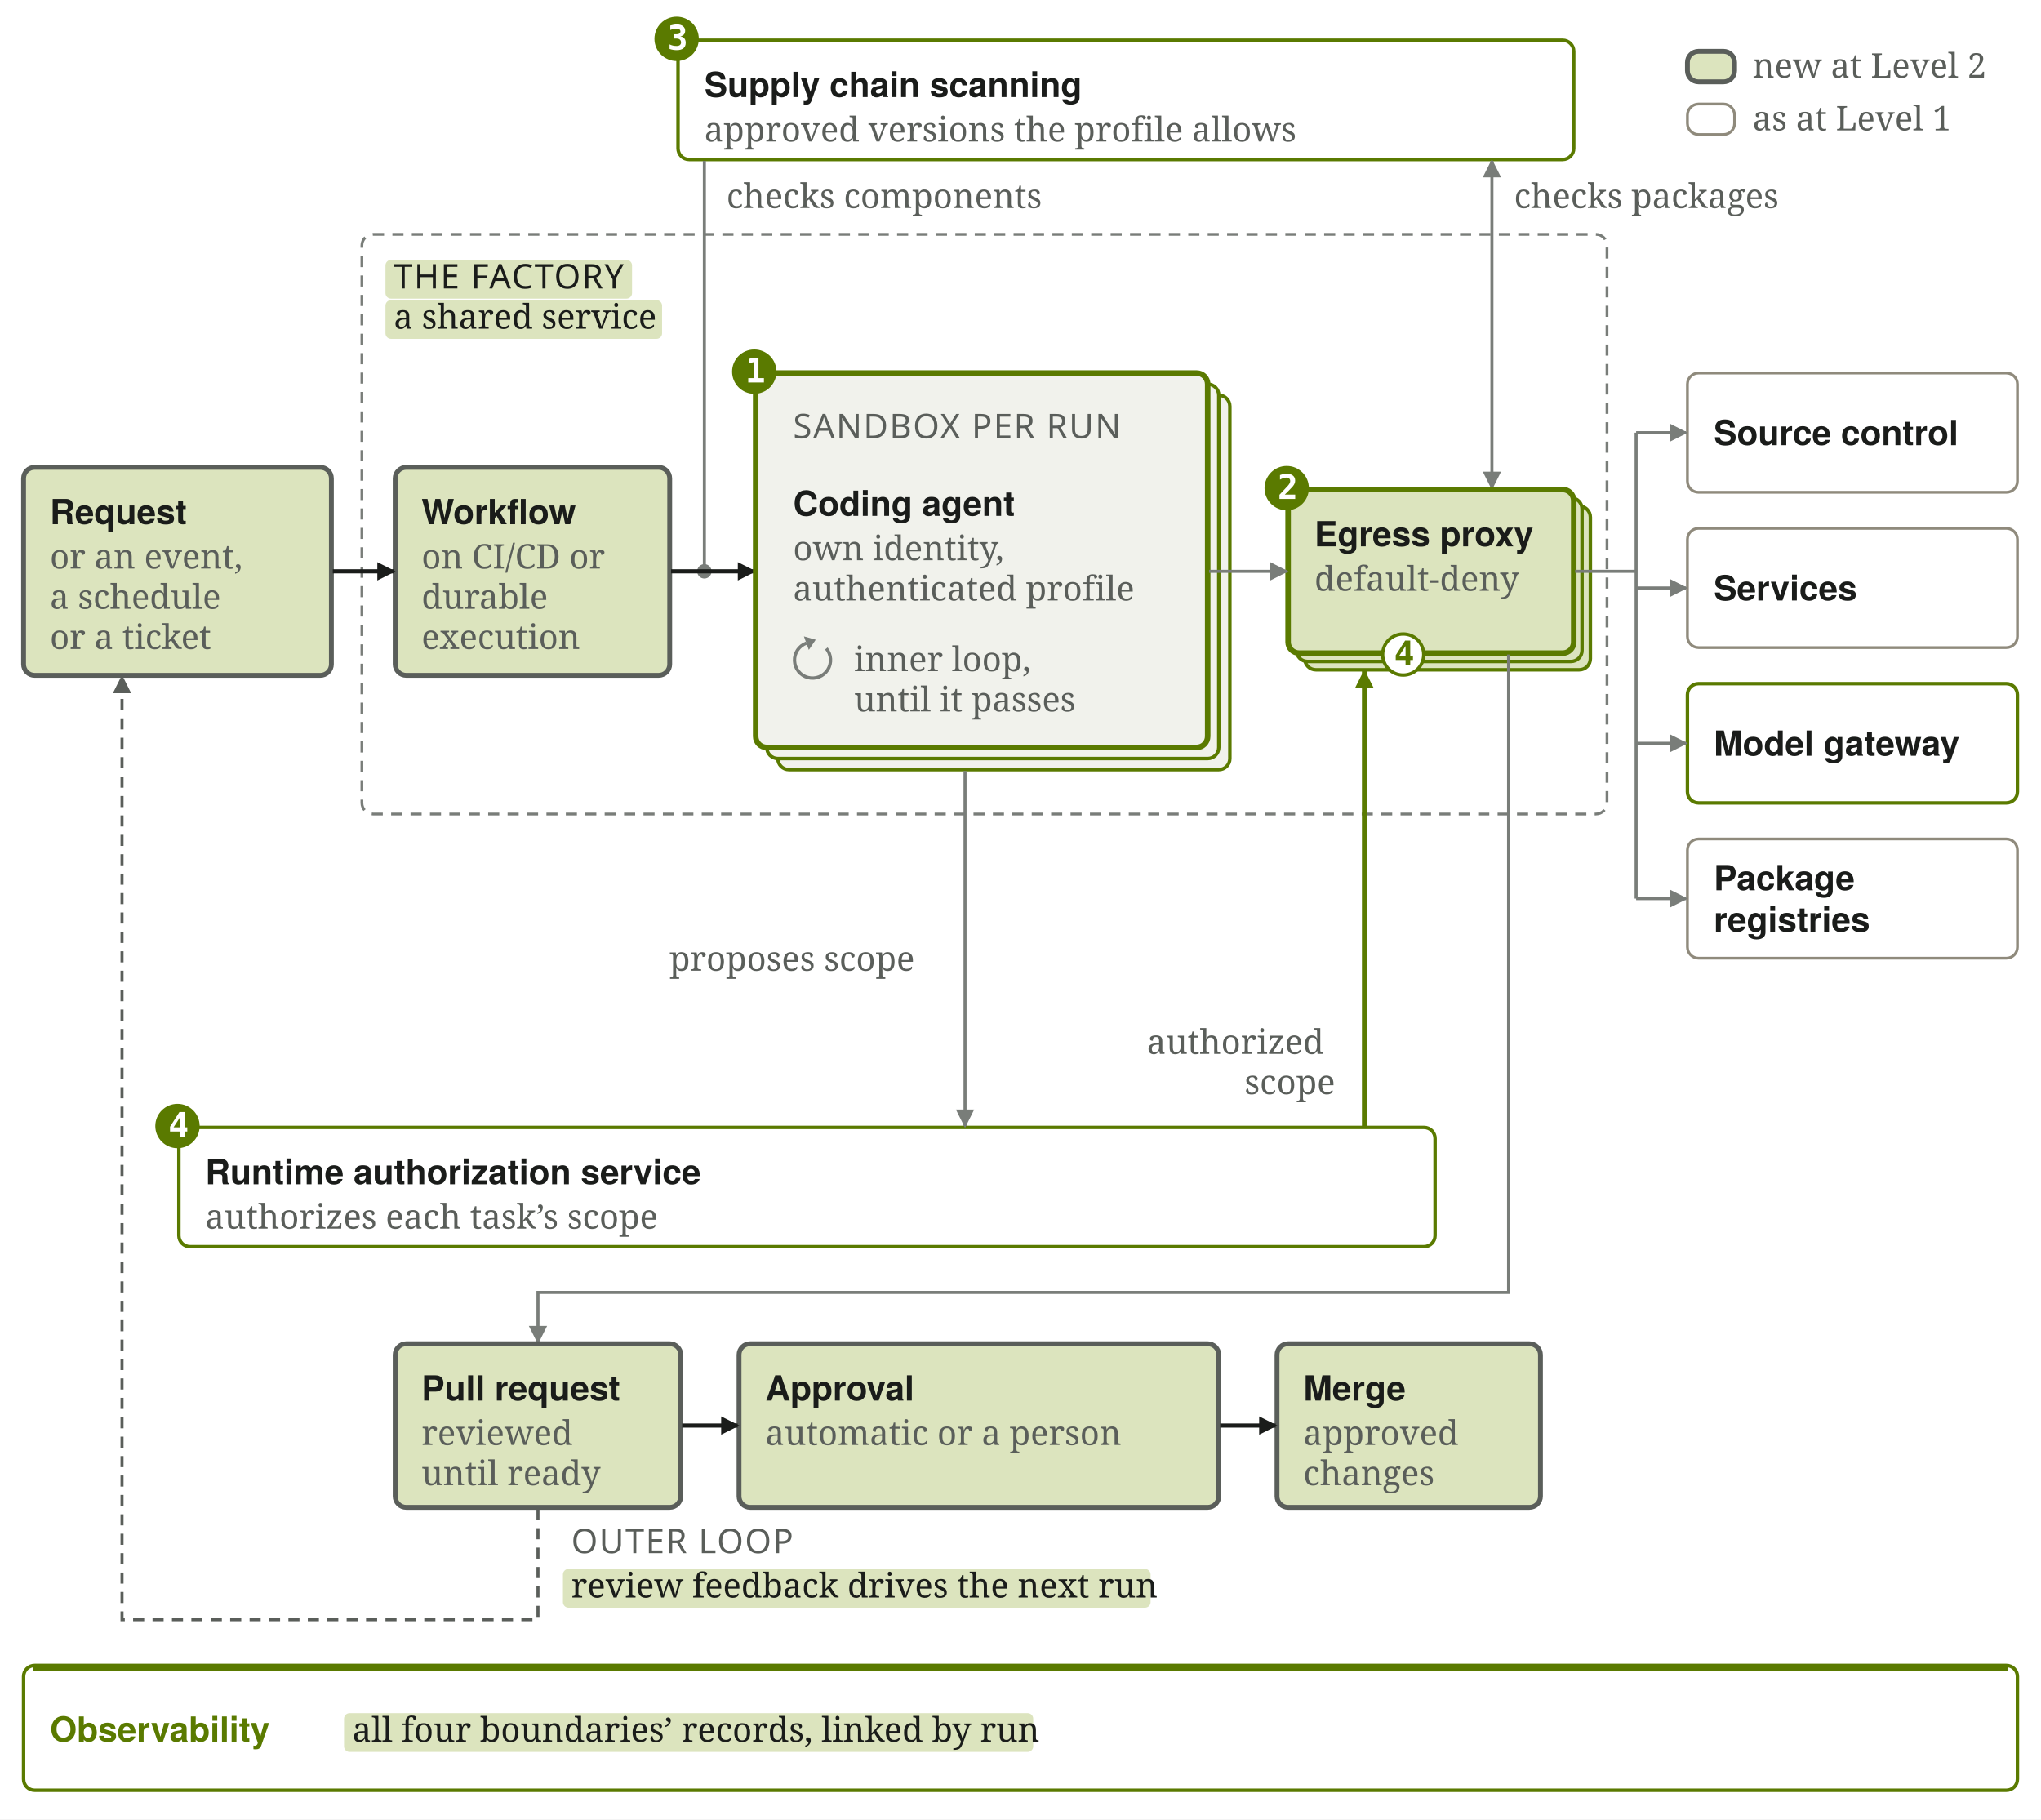
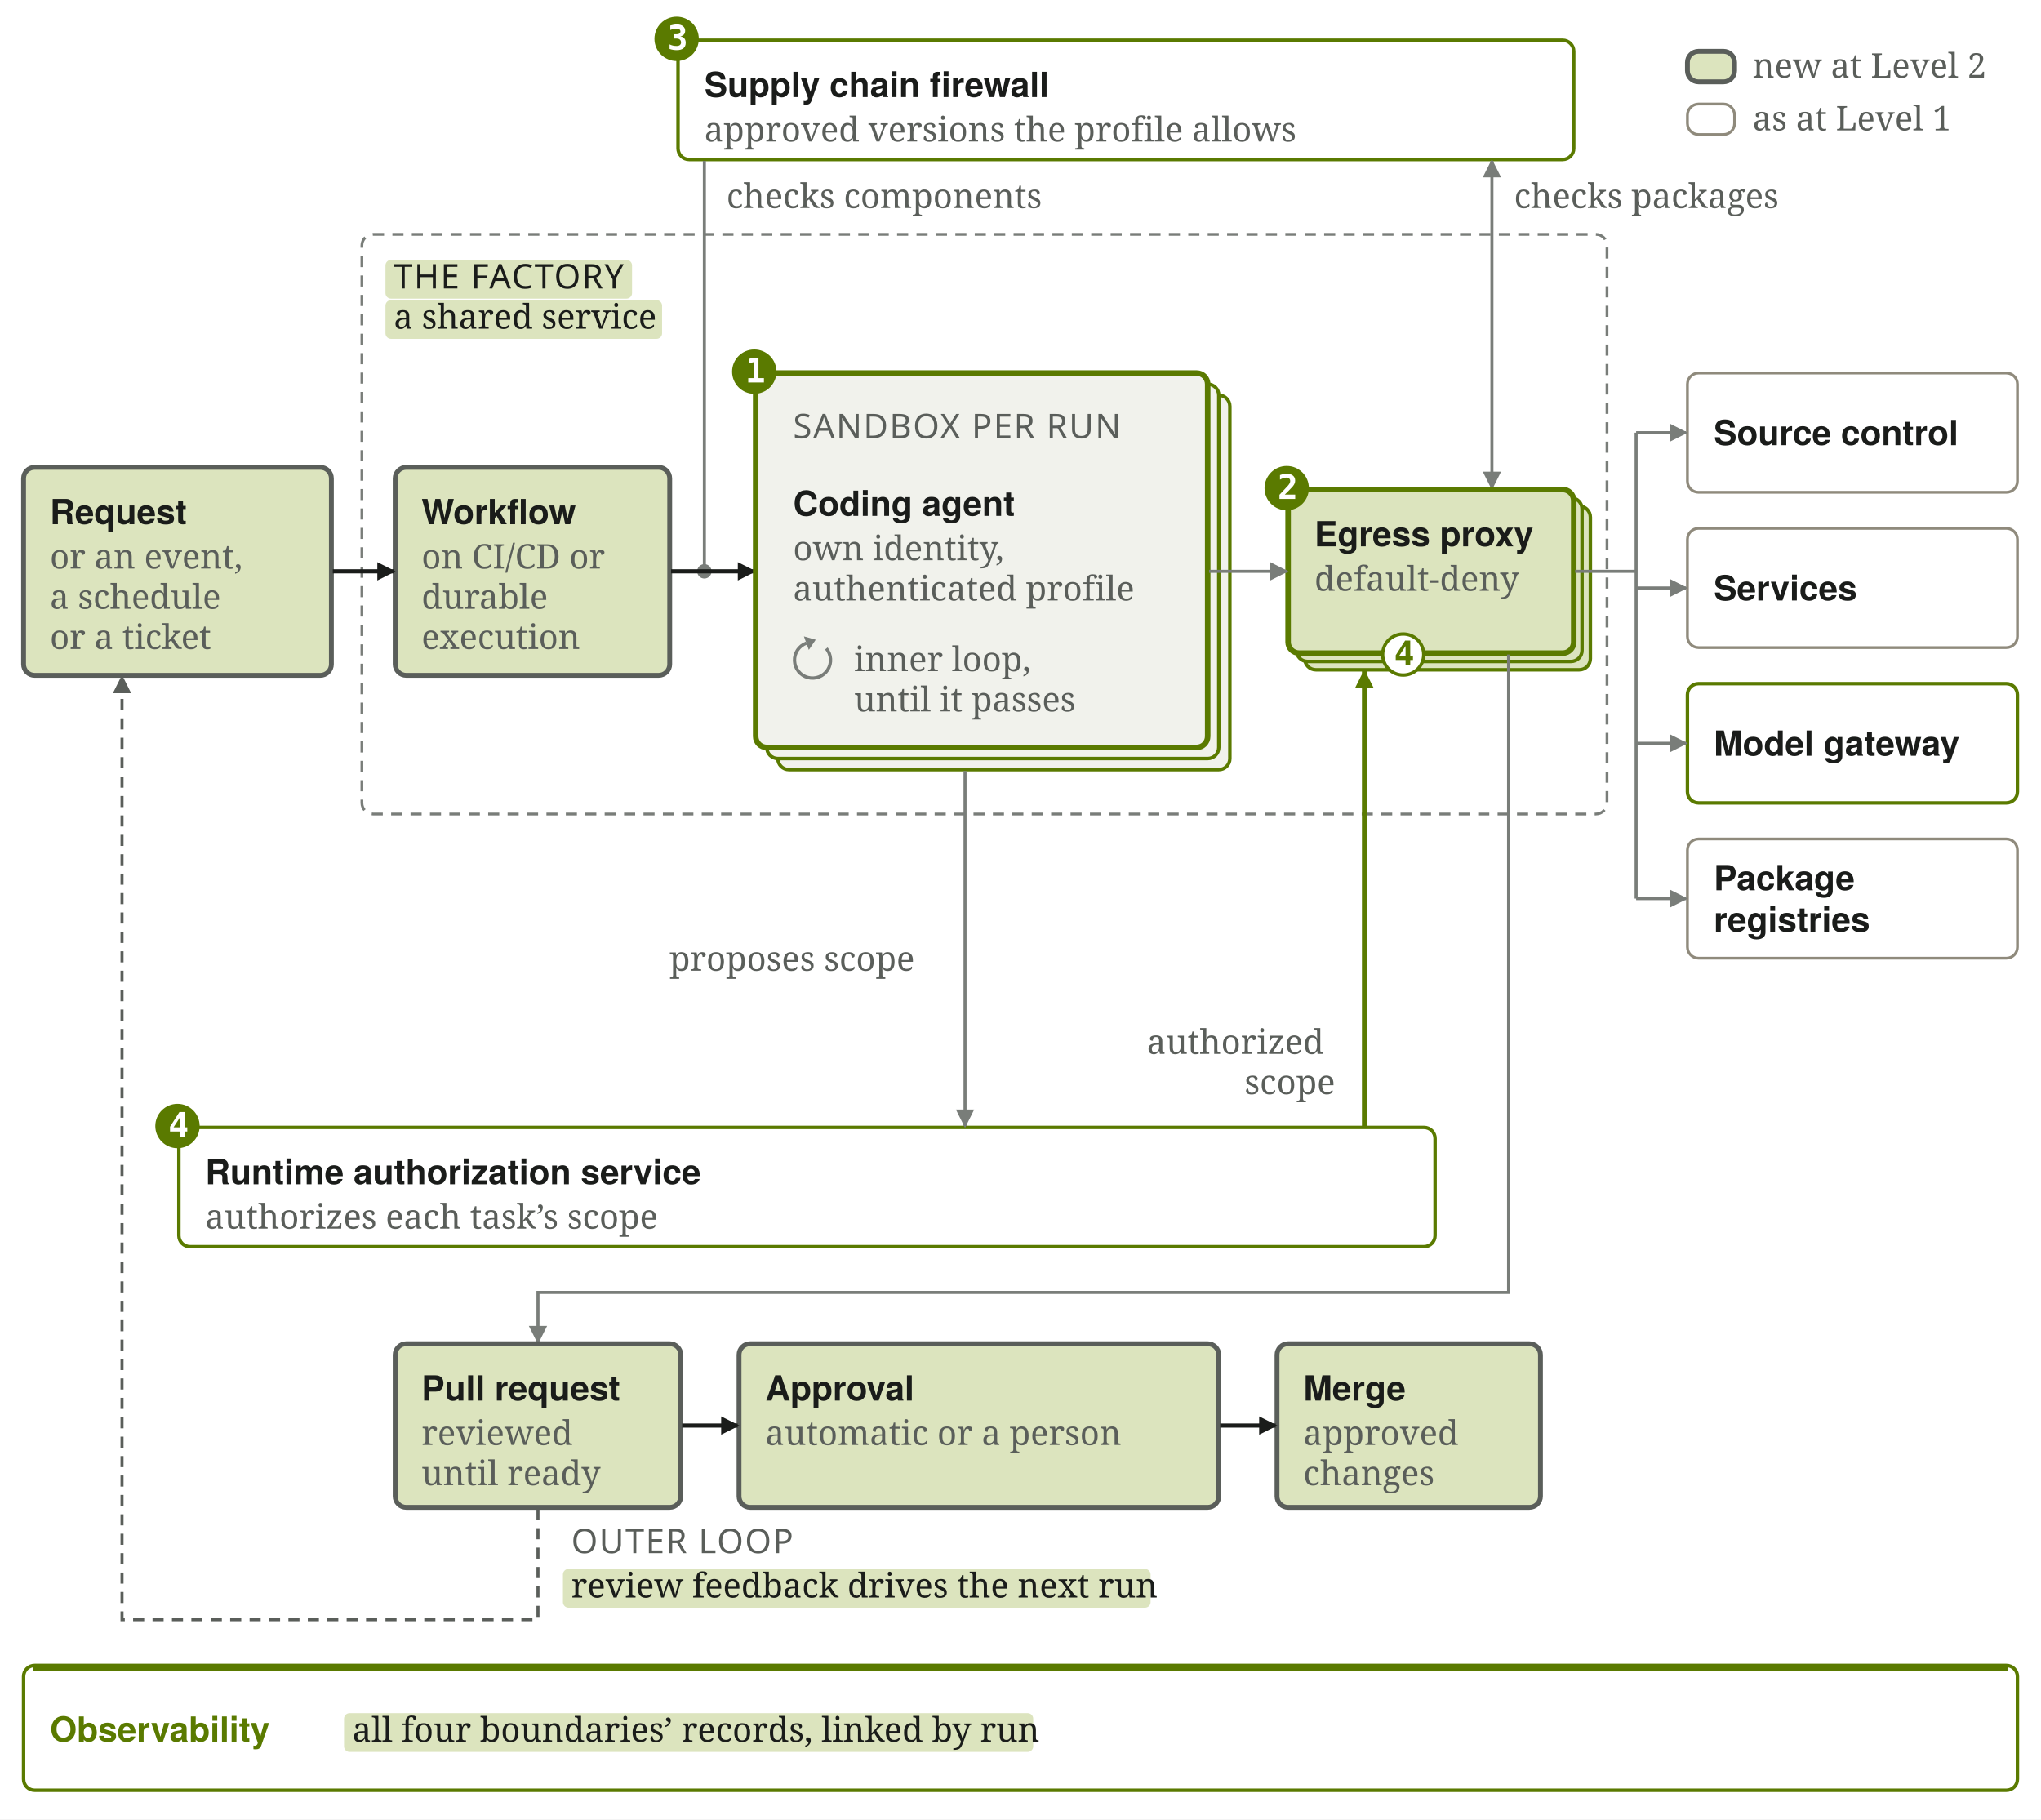
<svg xmlns="http://www.w3.org/2000/svg" viewBox="0 0 736 656" width="736" height="656" role="img" aria-labelledby="sf4-t sf4-d">
  <rect width="736" height="656" fill="#FFFFFF" />
  <defs>
    <marker id="sf4-a" viewBox="0 0 10 10" refX="9" refY="5" markerWidth="6" markerHeight="6" orient="auto-start-reverse">
      <path d="M0 0 L10 5 L0 10 z" fill="#797D79" />
    </marker>
    <marker id="sf4-g" viewBox="0 0 10 10" refX="9" refY="5" markerWidth="6" markerHeight="6" orient="auto-start-reverse">
      <path d="M0 0 L10 5 L0 10 z" fill="#5A7A00" />
    </marker>
    <marker id="sf4-s" viewBox="0 0 10 10" refX="9" refY="5" markerWidth="6" markerHeight="6" orient="auto-start-reverse">
      <path d="M0 0 L10 5 L0 10 z" fill="#5A5E5A" />
    </marker>
    <marker id="sf4-n" viewBox="0 0 10 10" refX="9" refY="5" markerWidth="4.4" markerHeight="4.4" orient="auto-start-reverse">
      <path d="M0 0 L10 5 L0 10 z" fill="#1A1C1A" />
    </marker>
    <marker id="sf4-H" viewBox="0 0 10 10" refX="9" refY="5" markerWidth="3.0" markerHeight="3.0" orient="auto-start-reverse">
      <path d="M0 0 L10 5 L0 10 z" fill="#1A1C1A" />
    </marker>
    <marker id="sf4-G" viewBox="0 0 10 10" refX="9" refY="5" markerWidth="3.8" markerHeight="3.8" orient="auto-start-reverse">
      <path d="M0 0 L10 5 L0 10 z" fill="#5A7A00" />
    </marker>
  </defs>
  <g transform="translate(8 8)">
    <rect x="122.5" y="76.5" width="449" height="209" rx="4" fill="none" stroke="#797D79" stroke-width="1" stroke-dasharray="4 3" />
    <rect x="131" y="85.71" width="88.92" height="13.96" rx="2" fill="#DCE4BE" />
    <text x="134" y="96" font-family="'Chakra Petch','Avenir Next',sans-serif" font-size="12.25" fill="#1A1C1A" font-weight="500" letter-spacing="0.04em">THE FACTORY</text>
    <rect x="131" y="100.21" width="99.75" height="13.96" rx="2" fill="#DCE4BE" />
    <text x="134" y="110.5" font-family="'IBM Plex Serif',Charter,Georgia,serif" font-size="12.25" fill="#1A1C1A" font-weight="400">a shared service</text>
    <rect x="236.5" y="6.5" width="323" height="43" rx="4" fill="none" stroke="#5A7A00" stroke-width="1.25" />
    <circle cx="236" cy="6" r="8" fill="#5A7A00" />
    <text x="232.7" y="9.9" font-family="'IBM Plex Mono',ui-monospace,'SF Mono',Menlo,Consolas,monospace" font-size="12.25" fill="#FFFFFF" font-weight="600">3</text>
-     <text x="246" y="27" font-family="Figtree,'Avenir Next','Helvetica Neue',sans-serif" font-size="12.5" fill="#1A1C1A" font-weight="600">Supply chain scanning</text>
+     <text x="246" y="27" font-family="Figtree,'Avenir Next','Helvetica Neue',sans-serif" font-size="12.5" fill="#1A1C1A" font-weight="600">Supply chain firewall</text>
    <text x="246" y="43.0" font-family="'IBM Plex Serif',Charter,Georgia,serif" font-size="12.25" fill="#5A5E5A" font-weight="400">approved versions the profile allows</text>
    <path d="M246 50 L246 198" fill="none" stroke="#797D79" stroke-width="1.1" />
    <circle cx="246" cy="198" r="2.6" fill="#797D79" />
    <text x="254" y="67" font-family="'IBM Plex Serif',Charter,Georgia,serif" font-size="12.25" fill="#5A5E5A" font-weight="400">checks components</text>
    <path d="M530 50 L530 168" fill="none" stroke="#797D79" stroke-width="1.1" marker-end="url(#sf4-a)" marker-start="url(#sf4-a)" />
    <text x="538" y="67" font-family="'IBM Plex Serif',Charter,Georgia,serif" font-size="12.25" fill="#5A5E5A" font-weight="400">checks packages</text>
    <rect x="56.5" y="398.5" width="453" height="43" rx="4" fill="none" stroke="#5A7A00" stroke-width="1.25" />
    <circle cx="56" cy="398" r="8" fill="#5A7A00" />
    <text x="52.7" y="401.9" font-family="'IBM Plex Mono',ui-monospace,'SF Mono',Menlo,Consolas,monospace" font-size="12.25" fill="#FFFFFF" font-weight="600">4</text>
    <text x="66" y="419" font-family="Figtree,'Avenir Next','Helvetica Neue',sans-serif" font-size="12.5" fill="#1A1C1A" font-weight="600">Runtime authorization service</text>
    <text x="66" y="435.0" font-family="'IBM Plex Serif',Charter,Georgia,serif" font-size="12.25" fill="#5A5E5A" font-weight="400">authorizes each task’s scope</text>
    <path d="M484 398 L484 234" fill="none" stroke="#5A7A00" stroke-width="1.75" marker-end="url(#sf4-G)" />
    <text x="405.562" y="372" font-family="'IBM Plex Serif',Charter,Georgia,serif" font-size="12.25" fill="#5A5E5A" font-weight="400">authorized</text>
    <text x="440.781" y="386.5" font-family="'IBM Plex Serif',Charter,Georgia,serif" font-size="12.25" fill="#5A5E5A" font-weight="400">scope</text>
    <rect x="0.5" y="160.5" width="111" height="75" rx="4" fill="#DCE4BE" stroke="#5A5E5A" stroke-width="1.75" />
    <text x="10" y="181" font-family="Figtree,'Avenir Next','Helvetica Neue',sans-serif" font-size="12.5" fill="#1A1C1A" font-weight="600">Request</text>
    <text x="10" y="197.0" font-family="'IBM Plex Serif',Charter,Georgia,serif" font-size="12.25" fill="#5A5E5A" font-weight="400">or an event,</text>
    <text x="10" y="211.5" font-family="'IBM Plex Serif',Charter,Georgia,serif" font-size="12.25" fill="#5A5E5A" font-weight="400">a schedule</text>
    <text x="10" y="226.0" font-family="'IBM Plex Serif',Charter,Georgia,serif" font-size="12.25" fill="#5A5E5A" font-weight="400">or a ticket</text>
    <rect x="134.5" y="160.5" width="99" height="75" rx="4" fill="#DCE4BE" stroke="#5A5E5A" stroke-width="1.75" />
    <text x="144" y="181" font-family="Figtree,'Avenir Next','Helvetica Neue',sans-serif" font-size="12.5" fill="#1A1C1A" font-weight="600">Workflow</text>
    <text x="144" y="197.0" font-family="'IBM Plex Serif',Charter,Georgia,serif" font-size="12.25" fill="#5A5E5A" font-weight="400">on CI/CD or</text>
    <text x="144" y="211.5" font-family="'IBM Plex Serif',Charter,Georgia,serif" font-size="12.25" fill="#5A5E5A" font-weight="400">durable</text>
    <text x="144" y="226.0" font-family="'IBM Plex Serif',Charter,Georgia,serif" font-size="12.25" fill="#5A5E5A" font-weight="400">execution</text>
    <path d="M112 198 L134 198" fill="none" stroke="#1A1C1A" stroke-width="1.5" marker-end="url(#sf4-n)" />
    <path d="M234 198 L264 198" fill="none" stroke="#1A1C1A" stroke-width="1.5" marker-end="url(#sf4-n)" />
    <rect x="272.5" y="134.5" width="163" height="135" rx="4" fill="#F1F2EC" stroke="#5A7A00" stroke-width="1.25" />
    <rect x="268.5" y="130.5" width="163" height="135" rx="4" fill="#F1F2EC" stroke="#5A7A00" stroke-width="1.25" />
    <rect x="264.5" y="126.5" width="163" height="135" rx="4" fill="#F1F2EC" stroke="#5A7A00" stroke-width="2.0" />
    <circle cx="264" cy="126" r="8" fill="#5A7A00" />
    <text x="260.7" y="129.9" font-family="'IBM Plex Mono',ui-monospace,'SF Mono',Menlo,Consolas,monospace" font-size="12.25" fill="#FFFFFF" font-weight="600">1</text>
    <text x="278" y="150" font-family="'Chakra Petch','Avenir Next',sans-serif" font-size="12.25" fill="#5A5E5A" font-weight="500" letter-spacing="0.04em">SANDBOX PER RUN</text>
    <text x="278" y="178" font-family="Figtree,'Avenir Next','Helvetica Neue',sans-serif" font-size="12.5" fill="#1A1C1A" font-weight="600">Coding agent</text>
    <text x="278" y="194.0" font-family="'IBM Plex Serif',Charter,Georgia,serif" font-size="12.25" fill="#5A5E5A" font-weight="400">own identity,</text>
    <text x="278" y="208.5" font-family="'IBM Plex Serif',Charter,Georgia,serif" font-size="12.25" fill="#5A5E5A" font-weight="400">authenticated profile</text>
    <path d="M289.98 225.82 A6.5 6.5 0 1 1 282.78 223.89" fill="none" stroke="#797D79" stroke-width="1.2" />
    <path d="M286.16 222.66 L283.67 226.34 L281.89 221.45 z" fill="#797D79" />
    <text x="300" y="234" font-family="'IBM Plex Serif',Charter,Georgia,serif" font-size="12.25" fill="#5A5E5A" font-weight="400">inner loop,</text>
    <text x="300" y="248.5" font-family="'IBM Plex Serif',Charter,Georgia,serif" font-size="12.25" fill="#5A5E5A" font-weight="400">until it passes</text>
    <path d="M340 270 L340 398" fill="none" stroke="#797D79" stroke-width="1.1" marker-end="url(#sf4-a)" />
    <text x="233.388" y="342" font-family="'IBM Plex Serif',Charter,Georgia,serif" font-size="12.25" fill="#5A5E5A" font-weight="400">proposes scope</text>
    <rect x="462.5" y="174.5" width="103" height="59" rx="4" fill="#DCE4BE" stroke="#5A7A00" stroke-width="1.25" />
    <rect x="459.5" y="171.5" width="103" height="59" rx="4" fill="#DCE4BE" stroke="#5A7A00" stroke-width="1.25" />
    <rect x="456.5" y="168.5" width="103" height="59" rx="4" fill="#DCE4BE" stroke="#5A7A00" stroke-width="2.0" />
    <circle cx="456" cy="168" r="8" fill="#5A7A00" />
    <text x="452.7" y="171.9" font-family="'IBM Plex Mono',ui-monospace,'SF Mono',Menlo,Consolas,monospace" font-size="12.25" fill="#FFFFFF" font-weight="600">2</text>
    <text x="466" y="189" font-family="Figtree,'Avenir Next','Helvetica Neue',sans-serif" font-size="12.5" fill="#1A1C1A" font-weight="600">Egress proxy</text>
    <text x="466" y="205.0" font-family="'IBM Plex Serif',Charter,Georgia,serif" font-size="12.25" fill="#5A5E5A" font-weight="400">default-deny</text>
    <circle cx="498" cy="228" r="7.4" fill="#FFFFFF" stroke="#5A7A00" stroke-width="1.2" />
    <text x="494.7" y="231.9" font-family="'IBM Plex Mono',ui-monospace,'SF Mono',Menlo,Consolas,monospace" font-size="12.25" fill="#5A7A00" font-weight="600">4</text>
    <path d="M428 198 L456 198" fill="none" stroke="#797D79" stroke-width="1.1" marker-end="url(#sf4-a)" />
    <rect x="600.5" y="126.5" width="119" height="43" rx="4" fill="none" stroke="#8F8A7C" stroke-width="1" />
    <text x="610" y="152.5" font-family="Figtree,'Avenir Next','Helvetica Neue',sans-serif" font-size="12.5" fill="#1A1C1A" font-weight="600">Source control</text>
    <rect x="600.5" y="182.5" width="119" height="43" rx="4" fill="none" stroke="#8F8A7C" stroke-width="1" />
    <text x="610" y="208.5" font-family="Figtree,'Avenir Next','Helvetica Neue',sans-serif" font-size="12.5" fill="#1A1C1A" font-weight="600">Services</text>
    <rect x="600.5" y="238.5" width="119" height="43" rx="4" fill="none" stroke="#5A7A00" stroke-width="1.25" />
    <text x="610" y="264.5" font-family="Figtree,'Avenir Next','Helvetica Neue',sans-serif" font-size="12.5" fill="#1A1C1A" font-weight="600">Model gateway</text>
    <rect x="600.5" y="294.5" width="119" height="43" rx="4" fill="none" stroke="#8F8A7C" stroke-width="1" />
    <text x="610" y="313.0" font-family="Figtree,'Avenir Next','Helvetica Neue',sans-serif" font-size="12.5" fill="#1A1C1A" font-weight="600">Package</text>
    <text x="610" y="328.0" font-family="Figtree,'Avenir Next','Helvetica Neue',sans-serif" font-size="12.5" fill="#1A1C1A" font-weight="600">registries</text>
    <path d="M560 198 L582 198" fill="none" stroke="#797D79" stroke-width="1.1" />
    <path d="M582 148 L582 316" fill="none" stroke="#797D79" stroke-width="1.1" />
    <path d="M582 148 L600 148" fill="none" stroke="#797D79" stroke-width="1.1" marker-end="url(#sf4-a)" />
    <path d="M582 204 L600 204" fill="none" stroke="#797D79" stroke-width="1.1" marker-end="url(#sf4-a)" />
    <path d="M582 260 L600 260" fill="none" stroke="#797D79" stroke-width="1.1" marker-end="url(#sf4-a)" />
    <path d="M582 316 L600 316" fill="none" stroke="#797D79" stroke-width="1.1" marker-end="url(#sf4-a)" />
    <path d="M536 228 L536 458 L186 458 L186 476" fill="none" stroke="#797D79" stroke-width="1.1" marker-end="url(#sf4-a)" />
    <rect x="134.5" y="476.5" width="103" height="59" rx="4" fill="#DCE4BE" stroke="#5A5E5A" stroke-width="1.75" />
    <text x="144" y="497" font-family="Figtree,'Avenir Next','Helvetica Neue',sans-serif" font-size="12.5" fill="#1A1C1A" font-weight="600">Pull request</text>
    <text x="144" y="513.0" font-family="'IBM Plex Serif',Charter,Georgia,serif" font-size="12.25" fill="#5A5E5A" font-weight="400">reviewed</text>
    <text x="144" y="527.5" font-family="'IBM Plex Serif',Charter,Georgia,serif" font-size="12.25" fill="#5A5E5A" font-weight="400">until ready</text>
    <rect x="258.5" y="476.5" width="173" height="59" rx="4" fill="#DCE4BE" stroke="#5A5E5A" stroke-width="1.75" />
    <text x="268" y="497" font-family="Figtree,'Avenir Next','Helvetica Neue',sans-serif" font-size="12.5" fill="#1A1C1A" font-weight="600">Approval</text>
    <text x="268" y="513.0" font-family="'IBM Plex Serif',Charter,Georgia,serif" font-size="12.25" fill="#5A5E5A" font-weight="400">automatic or a person</text>
    <rect x="452.5" y="476.5" width="95" height="59" rx="4" fill="#DCE4BE" stroke="#5A5E5A" stroke-width="1.75" />
    <text x="462" y="497" font-family="Figtree,'Avenir Next','Helvetica Neue',sans-serif" font-size="12.5" fill="#1A1C1A" font-weight="600">Merge</text>
    <text x="462" y="513.0" font-family="'IBM Plex Serif',Charter,Georgia,serif" font-size="12.25" fill="#5A5E5A" font-weight="400">approved</text>
    <text x="462" y="527.5" font-family="'IBM Plex Serif',Charter,Georgia,serif" font-size="12.25" fill="#5A5E5A" font-weight="400">changes</text>
    <path d="M238 506 L258 506" fill="none" stroke="#1A1C1A" stroke-width="1.5" marker-end="url(#sf4-n)" />
    <path d="M432 506 L452 506" fill="none" stroke="#1A1C1A" stroke-width="1.5" marker-end="url(#sf4-n)" />
    <path d="M186 536 L186 576 L36 576 L36 236" fill="none" stroke="#5A5E5A" stroke-width="1.1" stroke-dasharray="4 3" marker-end="url(#sf4-s)" />
    <text x="198" y="552" font-family="'Chakra Petch','Avenir Next',sans-serif" font-size="12.25" fill="#5A5E5A" font-weight="500" letter-spacing="0.04em">OUTER LOOP</text>
    <rect x="195" y="557.71" width="211.91" height="13.96" rx="2" fill="#DCE4BE" />
    <text x="198" y="568" font-family="'IBM Plex Serif',Charter,Georgia,serif" font-size="12.25" fill="#1A1C1A" font-weight="400">review feedback drives the next run</text>
    <rect x="0.5" y="592.5" width="719" height="45" rx="4" fill="none" stroke="#5A7A00" stroke-width="1.25" />
    <path d="M4 593.5 L716 593.5" stroke="#5A7A00" stroke-width="1.75" />
    <text x="10" y="620" font-family="Figtree,'Avenir Next','Helvetica Neue',sans-serif" font-size="12.5" fill="#5A7A00" font-weight="600">Observability</text>
    <rect x="116.062" y="609.71" width="248.52" height="13.96" rx="2" fill="#DCE4BE" />
    <text x="119.062" y="620" font-family="'IBM Plex Serif',Charter,Georgia,serif" font-size="12.25" fill="#1A1C1A" font-weight="400">all four boundaries’ records, linked by run</text>
    <rect x="600.5" y="10.5" width="17" height="11" rx="4" fill="#DCE4BE" stroke="#5A5E5A" stroke-width="1.75" />
    <text x="624" y="20" font-family="'IBM Plex Serif',Charter,Georgia,serif" font-size="12.25" fill="#5A5E5A" font-weight="400">new at Level 2</text>
    <rect x="600.5" y="29.5" width="17" height="11" rx="4" fill="none" stroke="#8F8A7C" stroke-width="1" />
    <text x="624" y="39" font-family="'IBM Plex Serif',Charter,Georgia,serif" font-size="12.25" fill="#5A5E5A" font-weight="400">as at Level 1</text>
  </g>
</svg>
